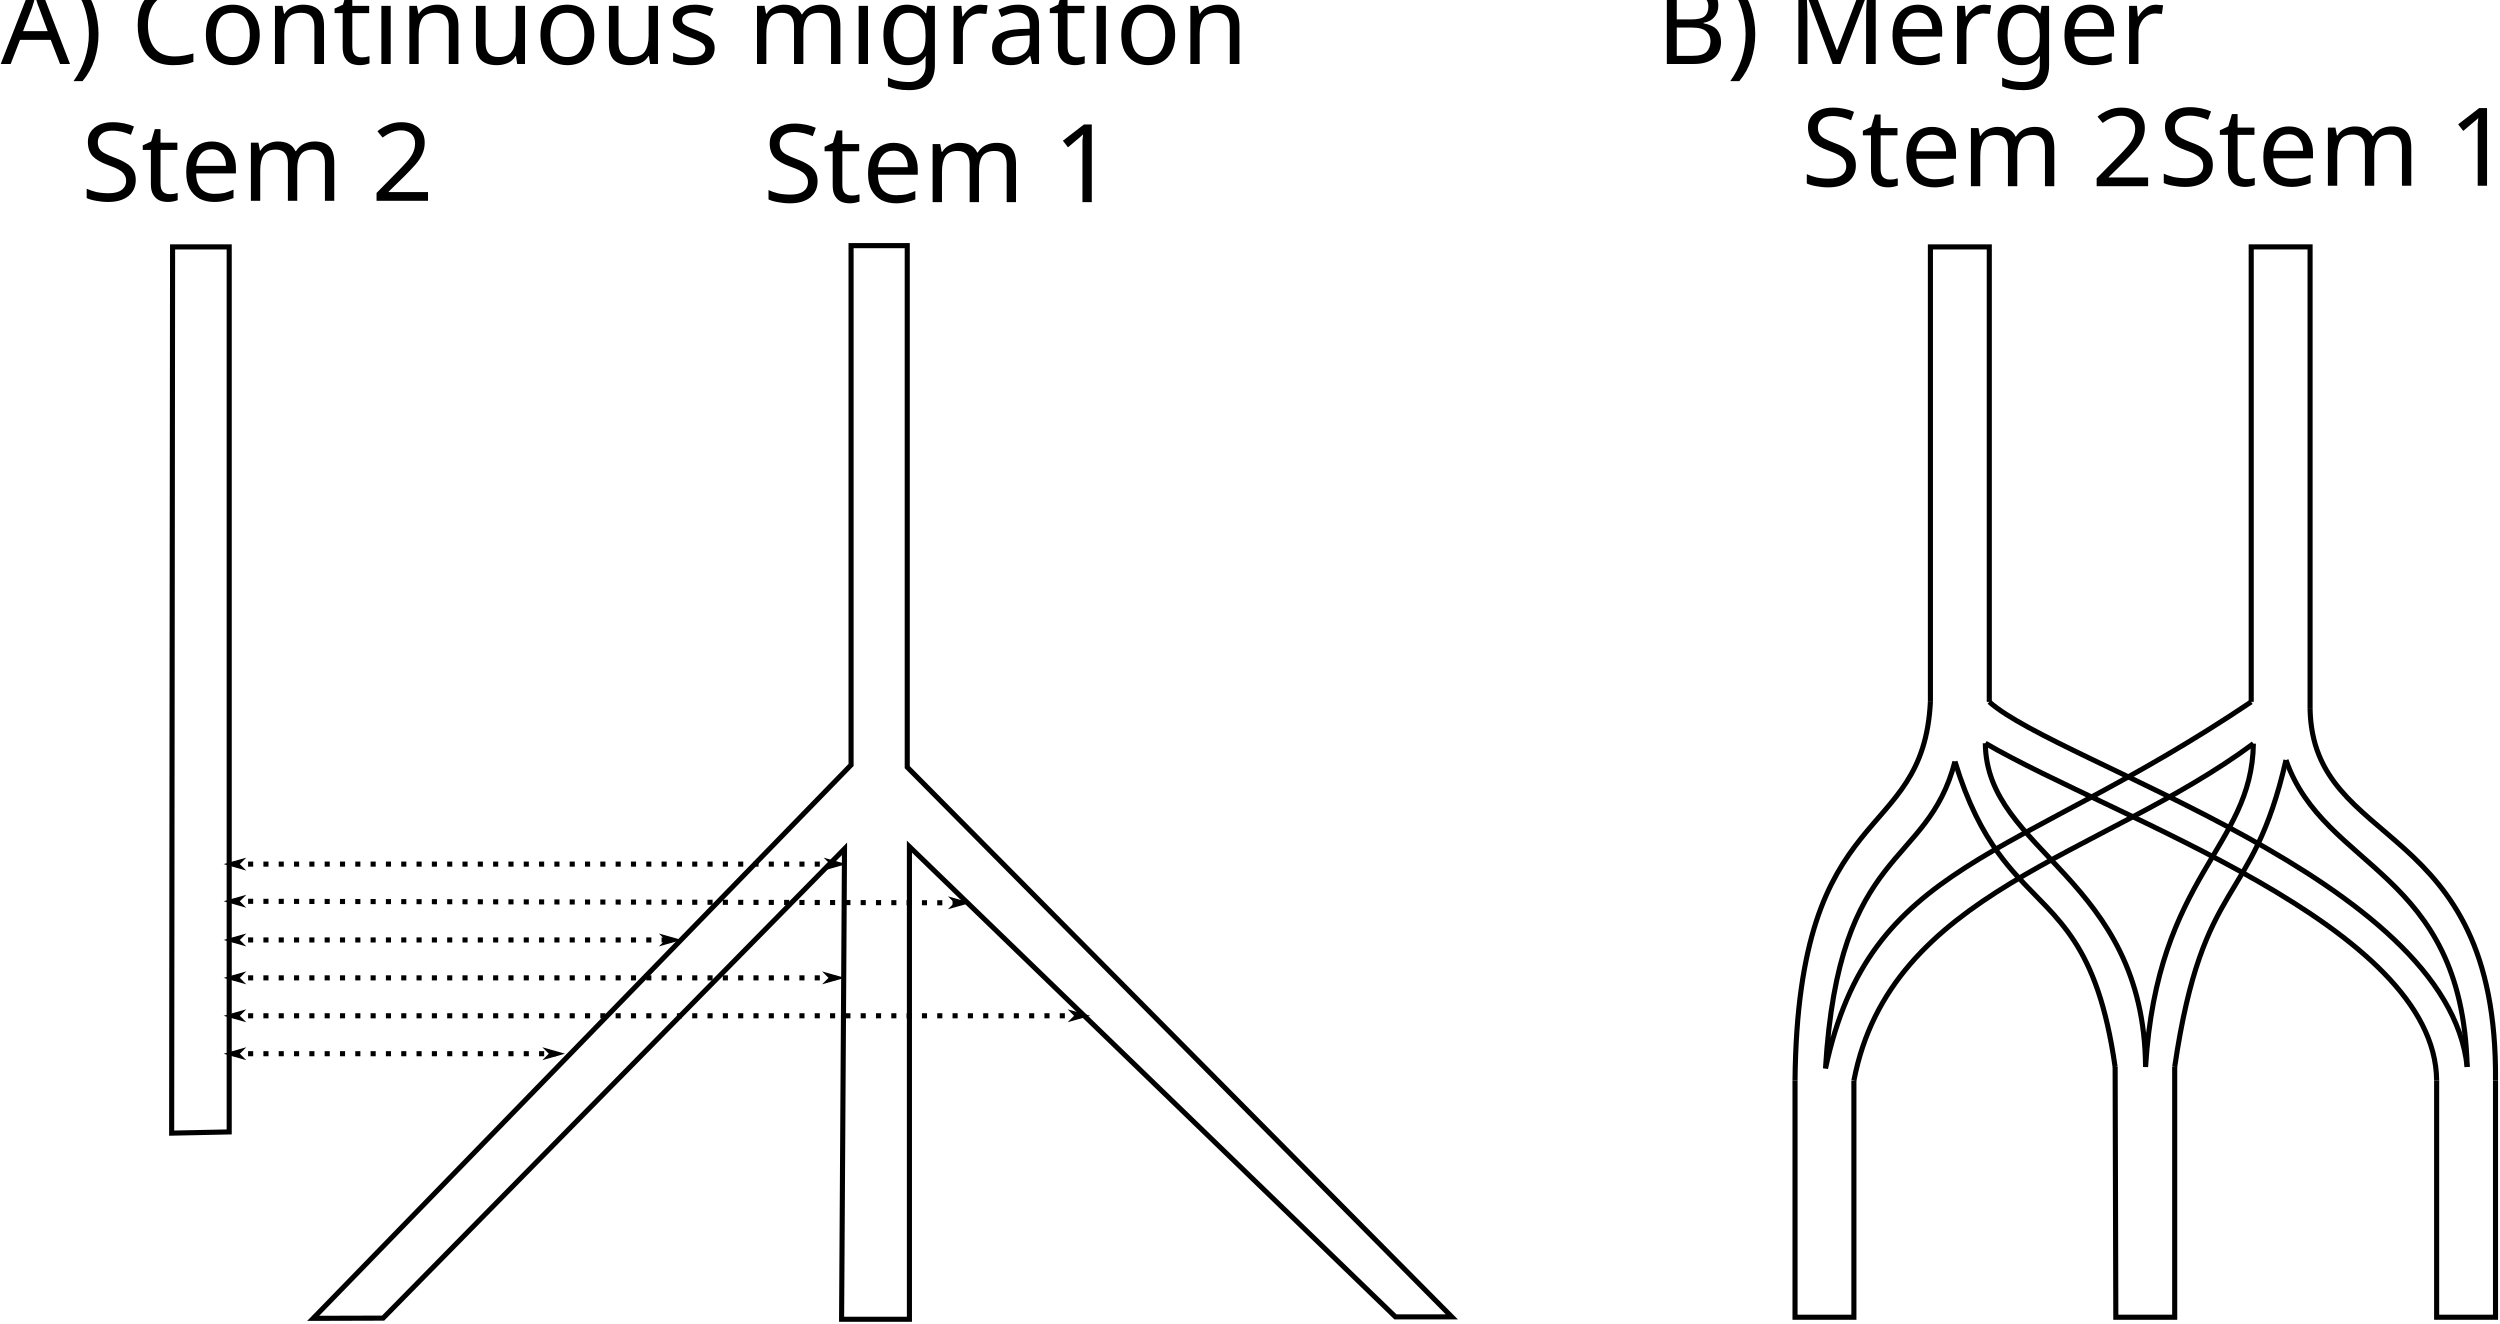
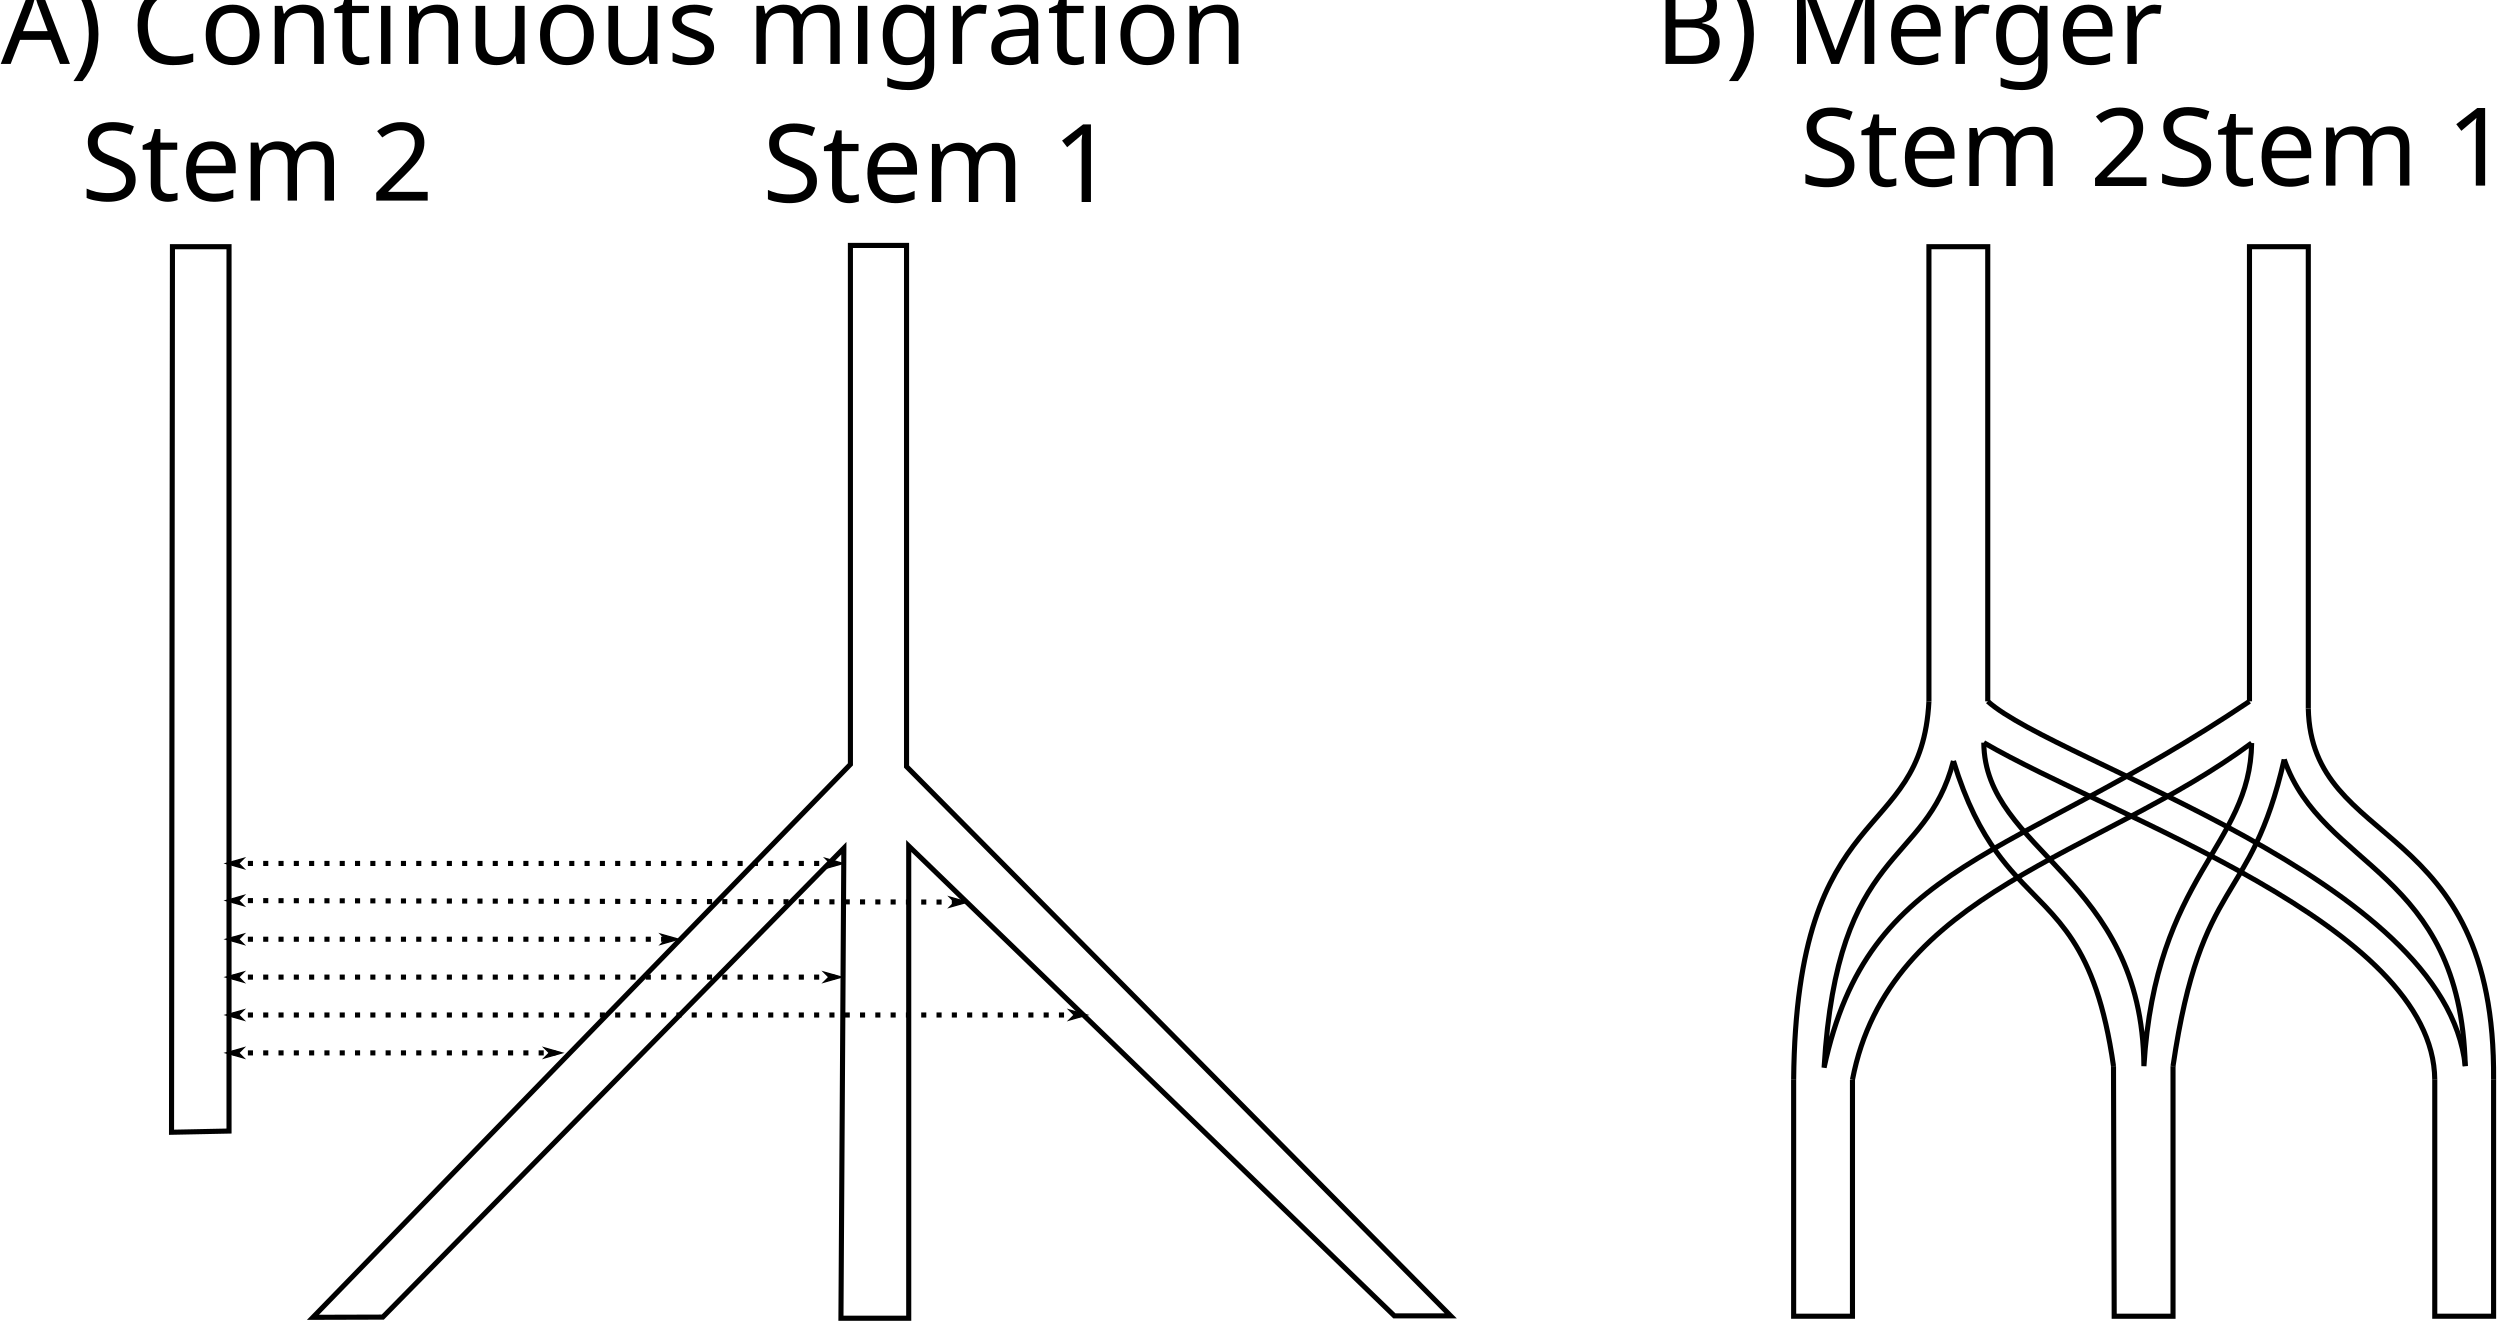
- <svg xmlns="http://www.w3.org/2000/svg" width="129.778mm" height="68.718mm" viewBox="0 0 129.778 68.718" version="1.1" id="svg5">
+ <svg xmlns="http://www.w3.org/2000/svg" width="129.878mm" height="68.718mm" viewBox="0 0 129.878 68.718" version="1.1" id="svg5">
  <defs id="defs2">
    <marker style="overflow:visible" id="Arrow1Send" refX="0" refY="0" orient="auto">
      <path transform="matrix(-0.2,0,0,-0.2,-1.2,0)" style="fill:context-stroke;fill-rule:evenodd;stroke:context-stroke;stroke-width:1pt" d="M 0,0 5,-5 -12.5,0 5,5 Z" id="path1689" />
    </marker>
    <marker style="overflow:visible" id="Arrow1Sstart" refX="0" refY="0" orient="auto">
      <path transform="matrix(0.2,0,0,0.2,1.2,0)" style="fill:context-stroke;fill-rule:evenodd;stroke:context-stroke;stroke-width:1pt" d="M 0,0 5,-5 -12.5,0 5,5 Z" id="path1686" />
    </marker>
    <marker style="overflow:visible" id="Arrow1Lend" refX="0" refY="0" orient="auto">
      <path transform="matrix(-0.8,0,0,-0.8,-10,0)" style="fill:context-stroke;fill-rule:evenodd;stroke:context-stroke;stroke-width:1pt" d="M 0,0 5,-5 -12.5,0 5,5 Z" id="path1677" />
    </marker>
    <marker style="overflow:visible" id="Arrow1Sstart-2" refX="0" refY="0" orient="auto">
      <path transform="matrix(0.2,0,0,0.2,1.2,0)" style="fill:context-stroke;fill-rule:evenodd;stroke:context-stroke;stroke-width:1pt" d="M 0,0 5,-5 -12.5,0 5,5 Z" id="path1686-7" />
    </marker>
    <marker style="overflow:visible" id="Arrow1Send-0" refX="0" refY="0" orient="auto">
      <path transform="matrix(-0.2,0,0,-0.2,-1.2,0)" style="fill:context-stroke;fill-rule:evenodd;stroke:context-stroke;stroke-width:1pt" d="M 0,0 5,-5 -12.5,0 5,5 Z" id="path1689-3" />
    </marker>
    <marker style="overflow:visible" id="Arrow1Sstart-9" refX="0" refY="0" orient="auto">
      <path transform="matrix(0.2,0,0,0.2,1.2,0)" style="fill:context-stroke;fill-rule:evenodd;stroke:context-stroke;stroke-width:1pt" d="M 0,0 5,-5 -12.5,0 5,5 Z" id="path1686-9" />
    </marker>
    <marker style="overflow:visible" id="Arrow1Send-1" refX="0" refY="0" orient="auto">
      <path transform="matrix(-0.2,0,0,-0.2,-1.2,0)" style="fill:context-stroke;fill-rule:evenodd;stroke:context-stroke;stroke-width:1pt" d="M 0,0 5,-5 -12.5,0 5,5 Z" id="path1689-7" />
    </marker>
    <marker style="overflow:visible" id="Arrow1Sstart-0" refX="0" refY="0" orient="auto">
      <path transform="matrix(0.2,0,0,0.2,1.2,0)" style="fill:context-stroke;fill-rule:evenodd;stroke:context-stroke;stroke-width:1pt" d="M 0,0 5,-5 -12.5,0 5,5 Z" id="path1686-3" />
    </marker>
    <marker style="overflow:visible" id="Arrow1Send-2" refX="0" refY="0" orient="auto">
      <path transform="matrix(-0.2,0,0,-0.2,-1.2,0)" style="fill:context-stroke;fill-rule:evenodd;stroke:context-stroke;stroke-width:1pt" d="M 0,0 5,-5 -12.5,0 5,5 Z" id="path1689-6" />
    </marker>
    <marker style="overflow:visible" id="Arrow1Sstart-1" refX="0" refY="0" orient="auto">
      <path transform="matrix(0.2,0,0,0.2,1.2,0)" style="fill:context-stroke;fill-rule:evenodd;stroke:context-stroke;stroke-width:1pt" d="M 0,0 5,-5 -12.5,0 5,5 Z" id="path1686-37" />
    </marker>
    <marker style="overflow:visible" id="Arrow1Send-8" refX="0" refY="0" orient="auto">
      <path transform="matrix(-0.2,0,0,-0.2,-1.2,0)" style="fill:context-stroke;fill-rule:evenodd;stroke:context-stroke;stroke-width:1pt" d="M 0,0 5,-5 -12.5,0 5,5 Z" id="path1689-8" />
    </marker>
    <marker style="overflow:visible" id="Arrow1Sstart-8" refX="0" refY="0" orient="auto">
      <path transform="matrix(0.2,0,0,0.2,1.2,0)" style="fill:context-stroke;fill-rule:evenodd;stroke:context-stroke;stroke-width:1pt" d="M 0,0 5,-5 -12.5,0 5,5 Z" id="path1686-1" />
    </marker>
    <marker style="overflow:visible" id="Arrow1Send-5" refX="0" refY="0" orient="auto">
      <path transform="matrix(-0.2,0,0,-0.2,-1.2,0)" style="fill:context-stroke;fill-rule:evenodd;stroke:context-stroke;stroke-width:1pt" d="M 0,0 5,-5 -12.5,0 5,5 Z" id="path1689-35" />
    </marker>
    <marker style="overflow:visible" id="Arrow1Sstart-0-3" refX="0" refY="0" orient="auto">
      <path transform="matrix(0.2,0,0,0.2,1.2,0)" style="fill:context-stroke;fill-rule:evenodd;stroke:context-stroke;stroke-width:1pt" d="M 0,0 5,-5 -12.5,0 5,5 Z" id="path1686-3-6" />
    </marker>
    <marker style="overflow:visible" id="Arrow1Send-2-5" refX="0" refY="0" orient="auto">
      <path transform="matrix(-0.2,0,0,-0.2,-1.2,0)" style="fill:context-stroke;fill-rule:evenodd;stroke:context-stroke;stroke-width:1pt" d="M 0,0 5,-5 -12.5,0 5,5 Z" id="path1689-6-9" />
    </marker>
  </defs>
  <g id="layer1" transform="translate(-16.70303,-45.40581)">
    <path style="fill:none;stroke:#000000;stroke-width:0.265px;stroke-linecap:butt;stroke-linejoin:miter;stroke-opacity:1" d="m 25.662,58.222 -0.048,46.006 2.987,-0.063 V 58.222 Z" id="path1189" />
    <path style="fill:none;stroke:#000000;stroke-width:0.265px;stroke-linecap:butt;stroke-linejoin:miter;stroke-opacity:1" d="M 60.883,58.157 V 85.115 l -27.922,28.727 3.628,-0.011 23.953,-24.362 -0.151,24.421 h 3.521 V 89.356 l 25.23,24.41 h 2.926 L 63.799,85.229 V 58.157 Z" id="path1278" />
-     <path style="fill:none;stroke:#000000;stroke-width:0.265;stroke-linecap:butt;stroke-linejoin:miter;stroke-miterlimit:4;stroke-dasharray:0.265, 0.53;stroke-dashoffset:0;stroke-opacity:1;marker-start:url(#Arrow1Sstart-2);marker-end:url(#Arrow1Send-0)" d="m 28.786,90.263 31.376,0" id="path1672-9" />
+     <path style="fill:none;stroke:#000000;stroke-width:0.265;stroke-linecap:butt;stroke-linejoin:miter;stroke-miterlimit:4;stroke-dasharray:0.265, 0.53;stroke-dashoffset:0;stroke-opacity:1;marker-start:url(#Arrow1Sstart-2);marker-end:url(#Arrow1Send-0)" d="M 28.786,90.263 H 60.161" id="path1672-9" />
    <path style="fill:none;stroke:#000000;stroke-width:0.265;stroke-linecap:butt;stroke-linejoin:miter;stroke-miterlimit:4;stroke-dasharray:0.265, 0.53;stroke-dashoffset:0;stroke-opacity:1;marker-start:url(#Arrow1Sstart-9);marker-end:url(#Arrow1Send-1)" d="m 28.786,92.191 37.83,0.081" id="path1672-2" />
-     <path style="fill:none;stroke:#000000;stroke-width:0.265;stroke-linecap:butt;stroke-linejoin:miter;stroke-miterlimit:4;stroke-dasharray:0.265, 0.53;stroke-dashoffset:0;stroke-opacity:1;marker-start:url(#Arrow1Sstart-0);marker-end:url(#Arrow1Send-2)" d="m 28.786,96.168 31.295,0" id="path1672-94" />
+     <path style="fill:none;stroke:#000000;stroke-width:0.265;stroke-linecap:butt;stroke-linejoin:miter;stroke-miterlimit:4;stroke-dasharray:0.265, 0.53;stroke-dashoffset:0;stroke-opacity:1;marker-start:url(#Arrow1Sstart-0);marker-end:url(#Arrow1Send-2)" d="M 28.786,96.168 H 60.08" id="path1672-94" />
    <path style="fill:none;stroke:#000000;stroke-width:0.265;stroke-linecap:butt;stroke-linejoin:miter;stroke-miterlimit:4;stroke-dasharray:0.265, 0.53;stroke-dashoffset:0;stroke-opacity:1;marker-start:url(#Arrow1Sstart-0-3);marker-end:url(#Arrow1Send-2-5)" d="M 28.786,100.105 H 45.559" id="path1672-94-5" />
-     <path style="fill:none;stroke:#000000;stroke-width:0.265;stroke-linecap:butt;stroke-linejoin:miter;stroke-miterlimit:4;stroke-dasharray:0.265, 0.53;stroke-dashoffset:0;stroke-opacity:1;marker-start:url(#Arrow1Sstart-1);marker-end:url(#Arrow1Send-8)" d="m 28.786,94.2 22.824,0" id="path1672-3" />
-     <path style="fill:none;stroke:#000000;stroke-width:0.265;stroke-linecap:butt;stroke-linejoin:miter;stroke-miterlimit:4;stroke-dasharray:0.265, 0.53;stroke-dashoffset:0;stroke-opacity:1;marker-start:url(#Arrow1Sstart-8);marker-end:url(#Arrow1Send-5)" d="m 28.786,98.136 44.042,0" id="path1672-4" />
-     <path style="fill:none;stroke:#000000;stroke-width:0.265px;stroke-linecap:butt;stroke-linejoin:miter;stroke-opacity:1" d="m 109.885,101.504 0,12.281 h 3.056 l 0,-12.281" id="path3060" />
-     <path style="fill:none;stroke:#000000;stroke-width:0.265px;stroke-linecap:butt;stroke-linejoin:miter;stroke-opacity:1" d="m 126.502,100.793 0.036,12.992 h 3.056 l 0,-12.992" id="path3060-6" />
-     <path style="fill:none;stroke:#000000;stroke-width:0.265px;stroke-linecap:butt;stroke-linejoin:miter;stroke-opacity:1" d="m 143.192,101.504 0,12.281 h 3.056 l 0,-12.281" id="path3060-7" />
-     <path style="fill:none;stroke:#000000;stroke-width:0.265px;stroke-linecap:butt;stroke-linejoin:miter;stroke-opacity:1" d="m 136.622,82.207 0,-23.985 h -3.056 l 0,23.618" id="path3060-8" />
-     <path style="fill:none;stroke:#000000;stroke-width:0.265px;stroke-linecap:butt;stroke-linejoin:miter;stroke-opacity:1" d="m 119.969,81.841 0,-23.618 h -3.056 l 0,23.618" id="path3060-6-4" />
+     <path style="fill:none;stroke:#000000;stroke-width:0.265;stroke-linecap:butt;stroke-linejoin:miter;stroke-miterlimit:4;stroke-dasharray:0.265, 0.53;stroke-dashoffset:0;stroke-opacity:1;marker-start:url(#Arrow1Sstart-1);marker-end:url(#Arrow1Send-8)" d="M 28.786,94.2 H 51.61" id="path1672-3" />
+     <path style="fill:none;stroke:#000000;stroke-width:0.265;stroke-linecap:butt;stroke-linejoin:miter;stroke-miterlimit:4;stroke-dasharray:0.265, 0.53;stroke-dashoffset:0;stroke-opacity:1;marker-start:url(#Arrow1Sstart-8);marker-end:url(#Arrow1Send-5)" d="M 28.786,98.136 H 72.827" id="path1672-4" />
+     <path style="fill:none;stroke:#000000;stroke-width:0.265px;stroke-linecap:butt;stroke-linejoin:miter;stroke-opacity:1" d="m 109.885,101.504 v 12.281 h 3.056 v -12.281" id="path3060" />
+     <path style="fill:none;stroke:#000000;stroke-width:0.265px;stroke-linecap:butt;stroke-linejoin:miter;stroke-opacity:1" d="m 126.502,100.793 0.036,12.992 h 3.056 v -12.992" id="path3060-6" />
+     <path style="fill:none;stroke:#000000;stroke-width:0.265px;stroke-linecap:butt;stroke-linejoin:miter;stroke-opacity:1" d="m 143.192,101.504 v 12.281 h 3.056 v -12.281" id="path3060-7" />
+     <path style="fill:none;stroke:#000000;stroke-width:0.265px;stroke-linecap:butt;stroke-linejoin:miter;stroke-opacity:1" d="M 136.622,82.207 V 58.222 h -3.056 v 23.618" id="path3060-8" />
+     <path style="fill:none;stroke:#000000;stroke-width:0.265px;stroke-linecap:butt;stroke-linejoin:miter;stroke-opacity:1" d="M 119.969,81.841 V 58.222 h -3.056 v 23.618" id="path3060-6-4" />
    <path style="fill:none;stroke:#000000;stroke-width:0.265px;stroke-linecap:butt;stroke-linejoin:miter;stroke-opacity:1" d="m 109.885,101.504 c 0.142,-14.833 6.641,-12.131 7.028,-19.664" id="path4056" />
    <path style="fill:none;stroke:#000000;stroke-width:0.265px;stroke-linecap:butt;stroke-linejoin:miter;stroke-opacity:1" d="m 118.187,84.938 c -1.449,5.592 -6.025,4.307 -6.72,15.933 2.307,-10.791 9.706,-10.687 22.099,-19.03" id="path4224" />
    <path style="fill:none;stroke:#000000;stroke-width:0.265px;stroke-linecap:butt;stroke-linejoin:miter;stroke-opacity:1" d="m 112.94,101.504 c 1.887,-9.823 12.836,-11.633 20.739,-17.496 v 0 0" id="path4631" />
    <path style="fill:none;stroke:#000000;stroke-width:0.265px;stroke-linecap:butt;stroke-linejoin:miter;stroke-opacity:1" d="m 118.187,84.938 c 0.667,2.183 1.44,3.632 2.246,4.744 0.318,0.439 0.641,0.826 0.965,1.184 2.08,2.303 4.182,3.45 5.104,9.928" id="path4913" />
    <path style="fill:none;stroke:#000000;stroke-width:0.265px;stroke-linecap:butt;stroke-linejoin:miter;stroke-opacity:1" d="m 119.764,83.989 c 0.043,5.671 8.249,6.952 8.318,16.805 0.608,-9.974 5.518,-11.367 5.597,-16.785" id="path5246" />
    <path style="fill:none;stroke:#000000;stroke-width:0.265px;stroke-linecap:butt;stroke-linejoin:miter;stroke-opacity:1" d="m 129.594,100.793 c 1.476,-10.045 4.015,-8.221 5.777,-15.933 v 0" id="path6306" />
    <path style="fill:none;stroke:#000000;stroke-width:0.265px;stroke-linecap:butt;stroke-linejoin:miter;stroke-opacity:1" d="M 143.192,101.504 C 143.137,93.442 126.467,87.894 119.764,83.989" id="path6398" />
    <path style="fill:none;stroke:#000000;stroke-width:0.265px;stroke-linecap:butt;stroke-linejoin:miter;stroke-opacity:1" d="M 144.777,100.793 C 143.763,91.041 123.568,85.06 119.969,81.841" id="path6642" />
    <path style="fill:none;stroke:#000000;stroke-width:0.265px;stroke-linecap:butt;stroke-linejoin:miter;stroke-opacity:1" d="m 146.248,101.504 c 0.117,-13.751 -9.48,-11.883 -9.626,-19.297" id="path6734" />
    <path style="fill:none;stroke:#000000;stroke-width:0.265px;stroke-linecap:butt;stroke-linejoin:miter;stroke-opacity:1" d="M 144.777,100.793 C 144.519,90.568 137.353,90.568 135.371,84.86" id="path6736" />
    <text xml:space="preserve" style="font-size:5.644px;line-height:1.25;font-family:'Apple Symbols';-inkscape-font-specification:'Apple Symbols';stroke-width:0.265" x="102.682" y="48.725" id="text10480">
      <tspan id="tspan10478" style="stroke-width:0.265" x="102.682" y="48.725">B) Merger</tspan>
    </text>
    <text xml:space="preserve" style="font-size:5.644px;line-height:1.25;font-family:'Apple Symbols';-inkscape-font-specification:'Apple Symbols';stroke-width:0.265" x="16.742" y="48.725" id="text10480-4">
      <tspan id="tspan10478-0" style="stroke-width:0.265" x="16.742" y="48.725">A) Continuous migration</tspan>
    </text>
    <text xml:space="preserve" style="font-size:5.644px;line-height:1.25;font-family:'Apple Symbols';-inkscape-font-specification:'Apple Symbols';stroke-width:0.265" x="20.921" y="55.826" id="text15823">
      <tspan id="tspan15821" style="stroke-width:0.265" x="20.921" y="55.826">Stem 2</tspan>
    </text>
    <text xml:space="preserve" style="font-size:5.644px;line-height:1.25;font-family:'Apple Symbols';-inkscape-font-specification:'Apple Symbols';stroke-width:0.265" x="56.318" y="55.9" id="text15823-5">
      <tspan id="tspan15821-0" style="stroke-width:0.265" x="56.318" y="55.9">Stem 1</tspan>
    </text>
    <text xml:space="preserve" style="font-size:5.644px;line-height:1.25;font-family:'Apple Symbols';-inkscape-font-specification:'Apple Symbols';stroke-width:0.265" x="110.215" y="55.072" id="text15823-1">
      <tspan id="tspan15821-2" style="stroke-width:0.265" x="110.215" y="55.072">Stem 2</tspan>
    </text>
    <text xml:space="preserve" style="font-size:5.644px;line-height:1.25;font-family:'Apple Symbols';-inkscape-font-specification:'Apple Symbols';stroke-width:0.265" x="128.745" y="55.043" id="text15823-5-0">
      <tspan id="tspan15821-0-4" style="stroke-width:0.265" x="128.745" y="55.043">Stem 1</tspan>
    </text>
  </g>
</svg>
